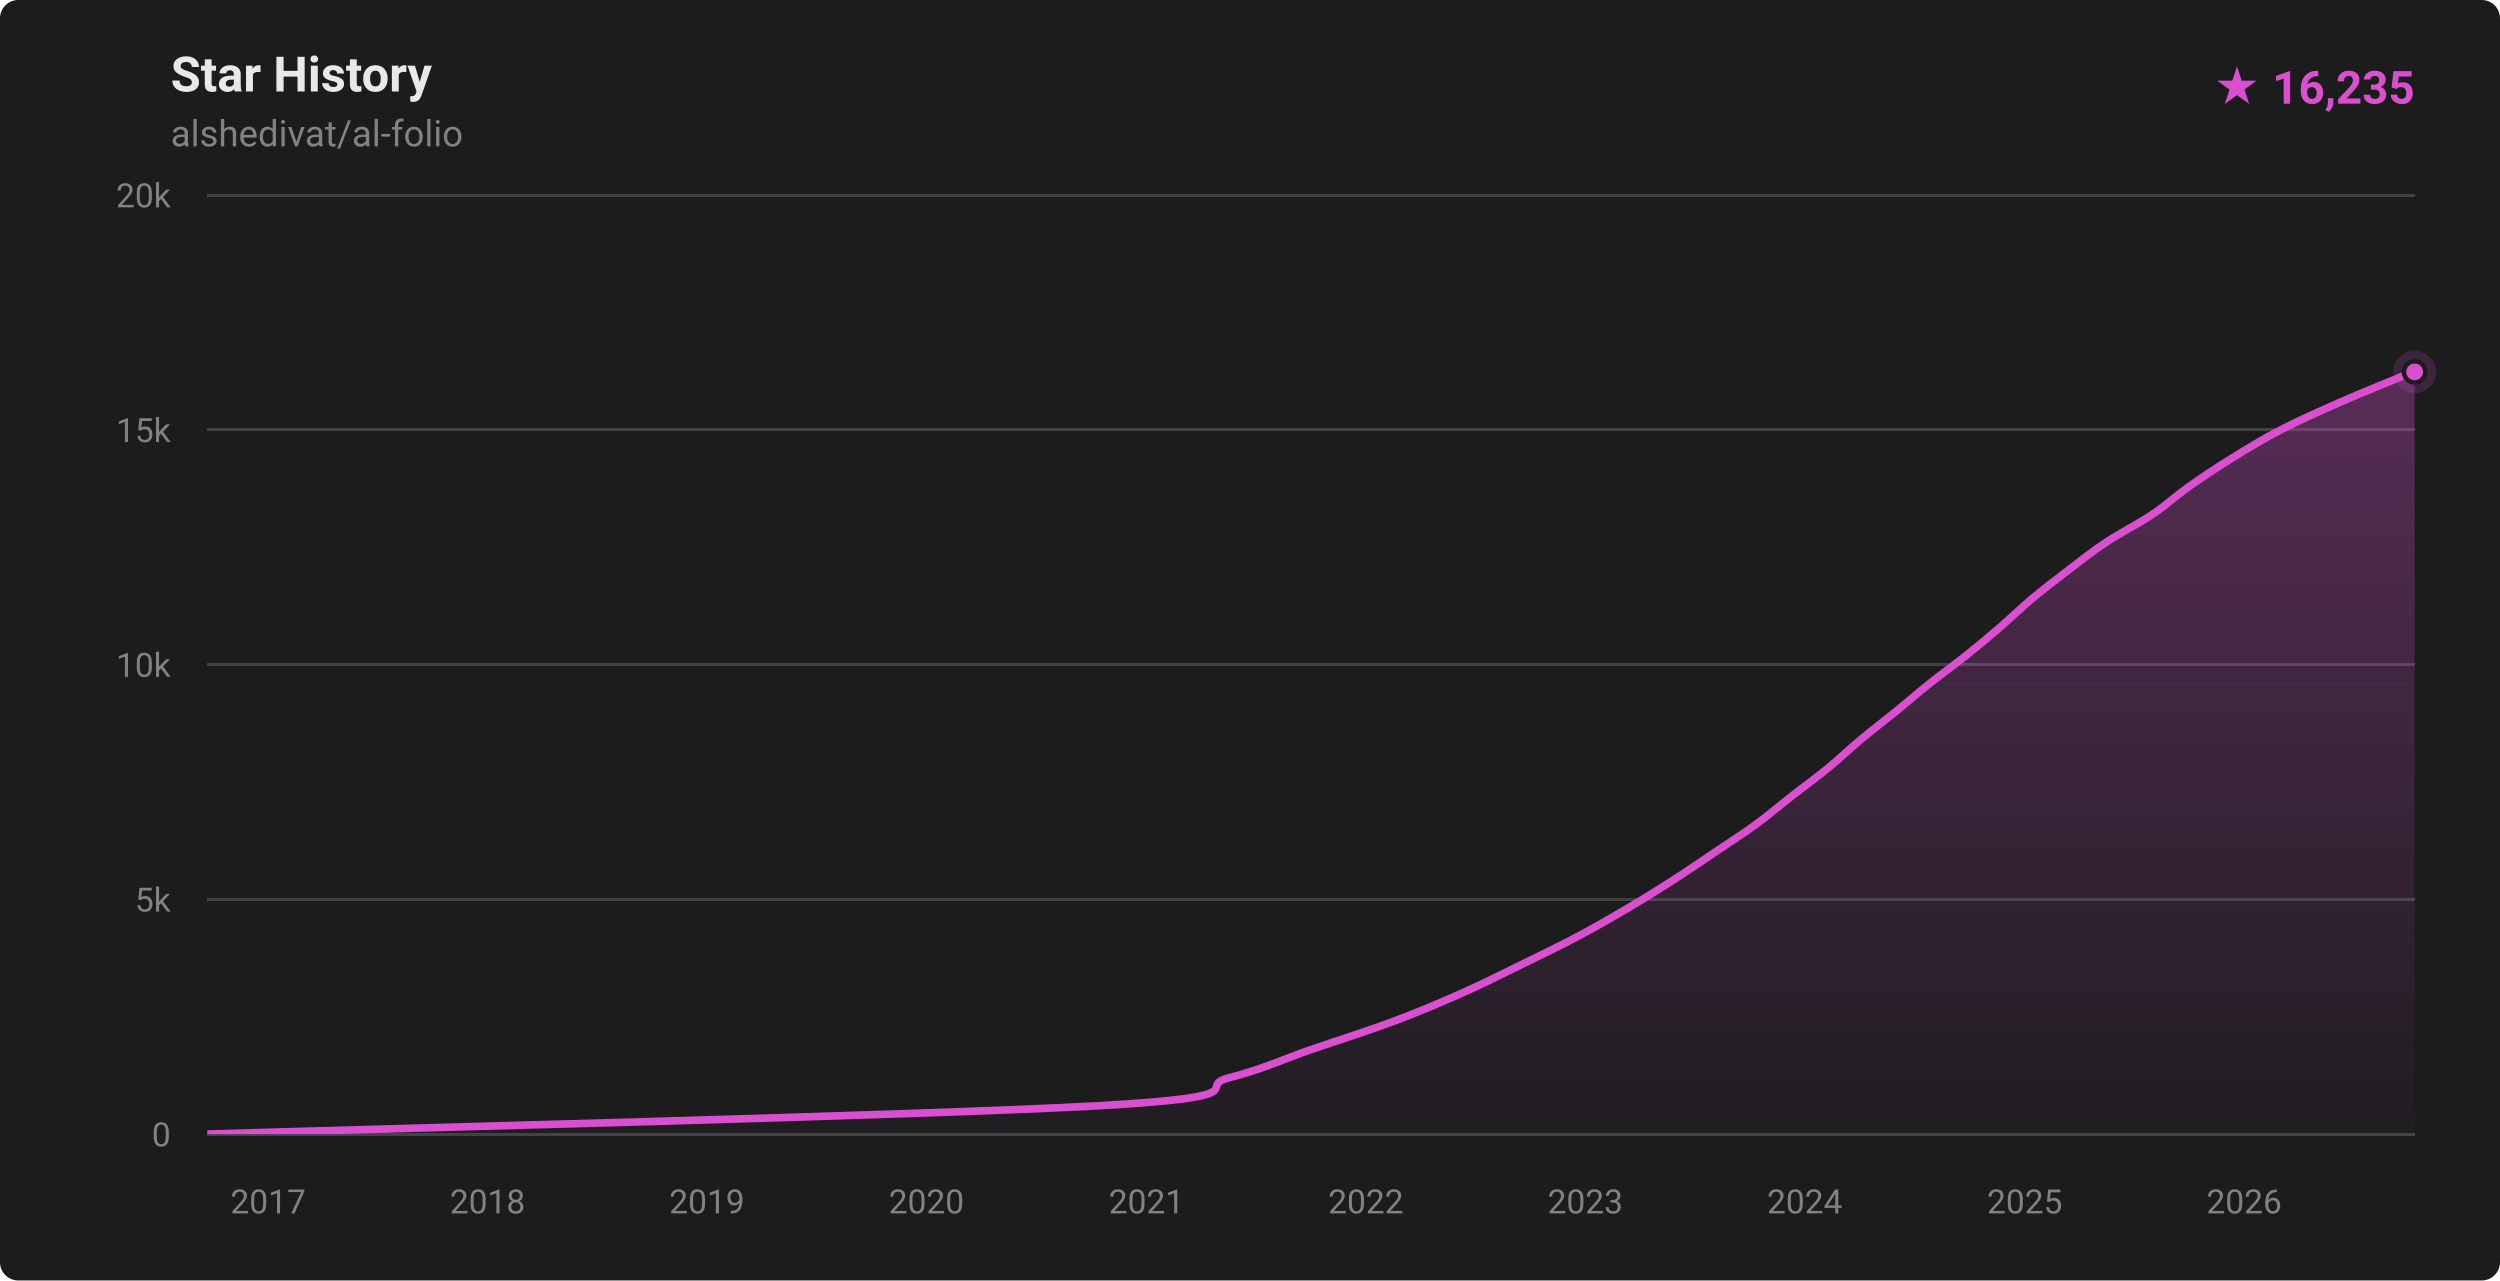
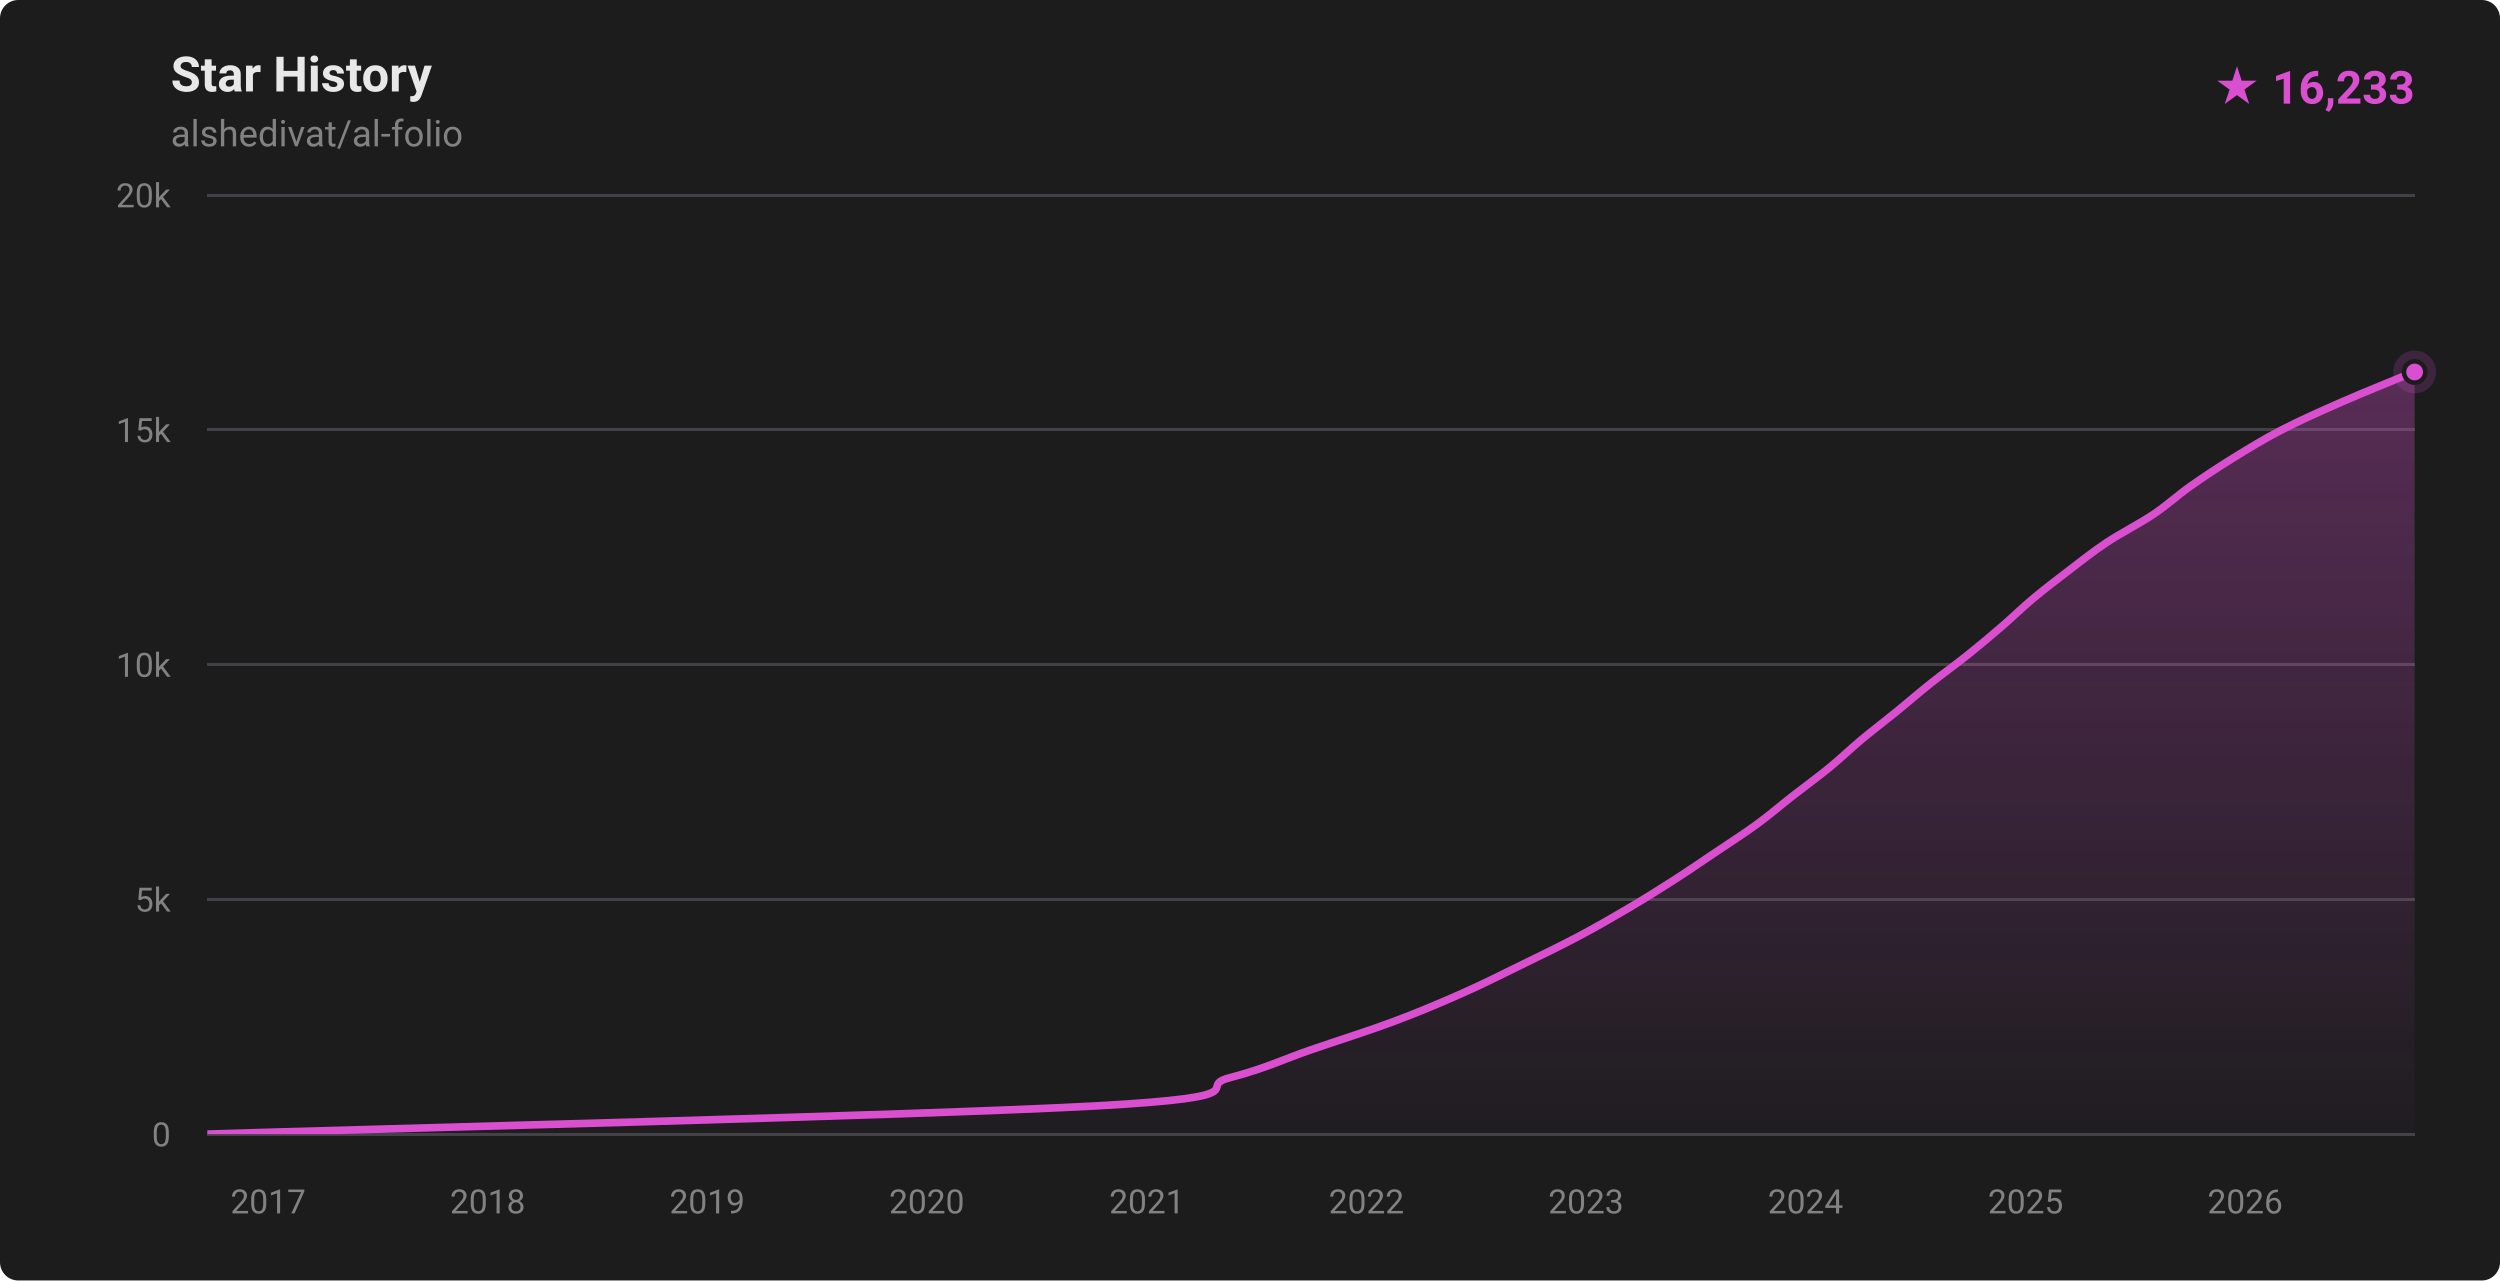
- <svg xmlns="http://www.w3.org/2000/svg" width="820" height="420" viewBox="0 0 820 420" role="img" aria-label="Star history for alshedivat/al-folio: 16235 stars">
+ <svg xmlns="http://www.w3.org/2000/svg" width="820" height="420" viewBox="0 0 820 420" role="img" aria-label="Star history for alshedivat/al-folio: 16233 stars">
  <defs>
    <linearGradient id="fill-dark" x1="0" y1="0" x2="0" y2="1">
      <stop offset="0%" stop-color="rgba(217,79,208,0.32)" />
      <stop offset="100%" stop-color="rgba(217,79,208,0.02)" />
    </linearGradient>
    <clipPath id="plot-dark">
      <rect x="68" y="64" width="724" height="308" />
    </clipPath>
  </defs>
  <style>
    .ttl { font: 600 16px -apple-system,BlinkMacSystemFont,'Segoe UI',Roboto,'Helvetica Neue',Arial,sans-serif; fill: #e8e8e8; }
    .sub { font: 400 12px -apple-system,BlinkMacSystemFont,'Segoe UI',Roboto,'Helvetica Neue',Arial,sans-serif; fill: #828282; }
    .ax  { font: 400 11px -apple-system,BlinkMacSystemFont,'Segoe UI',Roboto,'Helvetica Neue',Arial,sans-serif; fill: #828282; }
    .tot { font: 700 15px -apple-system,BlinkMacSystemFont,'Segoe UI',Roboto,'Helvetica Neue',Arial,sans-serif; fill: #d94fd0; }
  </style>
  <rect width="820" height="420" fill="#1c1c1d" rx="6" />
  <text x="56" y="30" class="ttl">Star History</text>
  <text x="56" y="48" class="sub">alshedivat/al-folio</text>
-   <text x="792" y="34" text-anchor="end" class="tot">★ 16,235</text>
+   <text x="792" y="34" text-anchor="end" class="tot">★ 16,233</text>
  <g stroke="#424246" stroke-width="1" shape-rendering="crispEdges">
    <line x1="68" y1="372.00" x2="792" y2="372.00" />
    <line x1="68" y1="295.00" x2="792" y2="295.00" />
    <line x1="68" y1="218.00" x2="792" y2="218.00" />
    <line x1="68" y1="141.00" x2="792" y2="141.00" />
    <line x1="68" y1="64.00" x2="792" y2="64.00" />
  </g>
  <g>
    <text x="56" y="376.00" text-anchor="end" class="ax">0</text>
    <text x="56" y="299.00" text-anchor="end" class="ax">5k</text>
    <text x="56" y="222.00" text-anchor="end" class="ax">10k</text>
    <text x="56" y="145.00" text-anchor="end" class="ax">15k</text>
    <text x="56" y="68.00" text-anchor="end" class="ax">20k</text>
  </g>
  <g>
-     <text x="87.94" y="398" text-anchor="middle" class="ax">2017</text>
-     <text x="159.91" y="398" text-anchor="middle" class="ax">2018</text>
-     <text x="231.88" y="398" text-anchor="middle" class="ax">2019</text>
-     <text x="303.86" y="398" text-anchor="middle" class="ax">2020</text>
-     <text x="376.03" y="398" text-anchor="middle" class="ax">2021</text>
-     <text x="448.00" y="398" text-anchor="middle" class="ax">2022</text>
-     <text x="519.97" y="398" text-anchor="middle" class="ax">2023</text>
-     <text x="591.94" y="398" text-anchor="middle" class="ax">2024</text>
-     <text x="664.11" y="398" text-anchor="middle" class="ax">2025</text>
-     <text x="736.08" y="398" text-anchor="middle" class="ax">2026</text>
+     <text x="87.95" y="398" text-anchor="middle" class="ax">2017</text>
+     <text x="159.96" y="398" text-anchor="middle" class="ax">2018</text>
+     <text x="231.96" y="398" text-anchor="middle" class="ax">2019</text>
+     <text x="303.97" y="398" text-anchor="middle" class="ax">2020</text>
+     <text x="376.17" y="398" text-anchor="middle" class="ax">2021</text>
+     <text x="448.18" y="398" text-anchor="middle" class="ax">2022</text>
+     <text x="520.19" y="398" text-anchor="middle" class="ax">2023</text>
+     <text x="592.20" y="398" text-anchor="middle" class="ax">2024</text>
+     <text x="664.40" y="398" text-anchor="middle" class="ax">2025</text>
+     <text x="736.41" y="398" text-anchor="middle" class="ax">2026</text>
  </g>
  <g clip-path="url(#plot-dark)">
-     <path d="M 68.00,371.98 C 116.55,370.44 303.43,365.82 359.30,362.74 C 415.16,359.66 391.39,356.58 403.17,353.50 C 414.96,350.42 421.04,347.34 430.01,344.26 C 438.99,341.18 448.79,338.10 457.02,335.02 C 465.26,331.94 472.48,328.86 479.43,325.78 C 486.38,322.70 492.42,319.62 498.72,316.54 C 505.02,313.46 511.41,310.38 517.22,307.30 C 523.04,304.22 528.38,301.14 533.61,298.06 C 538.84,294.98 543.78,291.90 548.58,288.82 C 553.38,285.74 557.85,282.66 562.42,279.58 C 566.99,276.50 571.81,273.42 576.02,270.34 C 580.24,267.26 583.77,264.18 587.72,261.10 C 591.66,258.02 595.92,254.94 599.68,251.86 C 603.44,248.78 606.59,245.70 610.28,242.62 C 613.97,239.54 618.03,236.46 621.82,233.38 C 625.60,230.30 629.12,227.22 632.99,224.14 C 636.85,221.06 641.16,217.98 645.01,214.90 C 648.87,211.82 652.53,208.74 656.11,205.66 C 659.68,202.58 662.78,199.50 666.46,196.42 C 670.14,193.34 674.15,190.26 678.19,187.18 C 682.23,184.10 686.04,181.02 690.68,177.94 C 695.32,174.86 701.42,171.78 706.01,168.70 C 710.59,165.62 713.82,162.54 718.18,159.46 C 722.54,156.38 727.18,153.30 732.17,150.22 C 737.16,147.14 742.13,144.06 748.10,140.98 C 754.07,137.90 760.97,134.82 768.00,131.74 C 775.02,128.66 786.24,124.13 790.25,122.50 C 794.25,120.88 791.71,122.07 792.00,121.98 L 792.00,372.00 L 68.00,372.00 Z" fill="url(#fill-dark)" />
-     <path d="M 68.00,371.98 C 116.55,370.44 303.43,365.82 359.30,362.74 C 415.16,359.66 391.39,356.58 403.17,353.50 C 414.96,350.42 421.04,347.34 430.01,344.26 C 438.99,341.18 448.79,338.10 457.02,335.02 C 465.26,331.94 472.48,328.86 479.43,325.78 C 486.38,322.70 492.42,319.62 498.72,316.54 C 505.02,313.46 511.41,310.38 517.22,307.30 C 523.04,304.22 528.38,301.14 533.61,298.06 C 538.84,294.98 543.78,291.90 548.58,288.82 C 553.38,285.74 557.85,282.66 562.42,279.58 C 566.99,276.50 571.81,273.42 576.02,270.34 C 580.24,267.26 583.77,264.18 587.72,261.10 C 591.66,258.02 595.92,254.94 599.68,251.86 C 603.44,248.78 606.59,245.70 610.28,242.62 C 613.97,239.54 618.03,236.46 621.82,233.38 C 625.60,230.30 629.12,227.22 632.99,224.14 C 636.85,221.06 641.16,217.98 645.01,214.90 C 648.87,211.82 652.53,208.74 656.11,205.66 C 659.68,202.58 662.78,199.50 666.46,196.42 C 670.14,193.34 674.15,190.26 678.19,187.18 C 682.23,184.10 686.04,181.02 690.68,177.94 C 695.32,174.86 701.42,171.78 706.01,168.70 C 710.59,165.62 713.82,162.54 718.18,159.46 C 722.54,156.38 727.18,153.30 732.17,150.22 C 737.16,147.14 742.13,144.06 748.10,140.98 C 754.07,137.90 760.97,134.82 768.00,131.74 C 775.02,128.66 786.24,124.13 790.25,122.50 C 794.25,120.88 791.71,122.07 792.00,121.98" fill="none" stroke="#d94fd0" stroke-width="2.5" stroke-linecap="round" stroke-linejoin="round" />
+     <path d="M 68.00,371.98 C 116.57,370.44 303.55,365.82 359.44,362.74 C 415.33,359.66 391.54,356.58 403.33,353.50 C 415.13,350.42 421.21,347.34 430.19,344.26 C 439.17,341.18 448.97,338.10 457.21,335.02 C 465.45,331.94 472.68,328.86 479.63,325.78 C 486.58,322.70 492.63,319.62 498.93,316.54 C 505.23,313.46 511.62,310.38 517.44,307.30 C 523.26,304.22 528.61,301.14 533.84,298.06 C 539.07,294.98 544.01,291.90 548.81,288.82 C 553.62,285.74 558.08,282.66 562.66,279.58 C 567.24,276.50 572.05,273.42 576.27,270.34 C 580.49,267.26 584.02,264.18 587.97,261.10 C 591.91,258.02 596.17,254.94 599.94,251.86 C 603.70,248.78 606.85,245.70 610.54,242.62 C 614.23,239.54 618.30,236.46 622.09,233.38 C 625.87,230.30 629.39,227.22 633.26,224.14 C 637.13,221.06 641.44,217.98 645.29,214.90 C 649.15,211.82 652.82,208.74 656.39,205.66 C 659.97,202.58 663.07,199.50 666.75,196.42 C 670.43,193.34 674.45,190.26 678.49,187.18 C 682.53,184.10 686.34,181.02 690.98,177.94 C 695.62,174.86 701.73,171.78 706.32,168.70 C 710.90,165.62 714.13,162.54 718.49,159.46 C 722.85,156.38 727.50,153.30 732.49,150.22 C 737.48,147.14 742.45,144.06 748.43,140.98 C 754.40,137.90 761.31,134.82 768.34,131.74 C 775.36,128.66 786.65,124.13 790.59,122.50 C 794.54,120.88 791.77,122.09 792.00,122.01 L 792.00,372.00 L 68.00,372.00 Z" fill="url(#fill-dark)" />
+     <path d="M 68.00,371.98 C 116.57,370.44 303.55,365.82 359.44,362.74 C 415.33,359.66 391.54,356.58 403.33,353.50 C 415.13,350.42 421.21,347.34 430.19,344.26 C 439.17,341.18 448.97,338.10 457.21,335.02 C 465.45,331.94 472.68,328.86 479.63,325.78 C 486.58,322.70 492.63,319.62 498.93,316.54 C 505.23,313.46 511.62,310.38 517.44,307.30 C 523.26,304.22 528.61,301.14 533.84,298.06 C 539.07,294.98 544.01,291.90 548.81,288.82 C 553.62,285.74 558.08,282.66 562.66,279.58 C 567.24,276.50 572.05,273.42 576.27,270.34 C 580.49,267.26 584.02,264.18 587.97,261.10 C 591.91,258.02 596.17,254.94 599.94,251.86 C 603.70,248.78 606.85,245.70 610.54,242.62 C 614.23,239.54 618.30,236.46 622.09,233.38 C 625.87,230.30 629.39,227.22 633.26,224.14 C 637.13,221.06 641.44,217.98 645.29,214.90 C 649.15,211.82 652.82,208.74 656.39,205.66 C 659.97,202.58 663.07,199.50 666.75,196.42 C 670.43,193.34 674.45,190.26 678.49,187.18 C 682.53,184.10 686.34,181.02 690.98,177.94 C 695.62,174.86 701.73,171.78 706.32,168.70 C 710.90,165.62 714.13,162.54 718.49,159.46 C 722.85,156.38 727.50,153.30 732.49,150.22 C 737.48,147.14 742.45,144.06 748.43,140.98 C 754.40,137.90 761.31,134.82 768.34,131.74 C 775.36,128.66 786.65,124.13 790.59,122.50 C 794.54,120.88 791.77,122.09 792.00,122.01" fill="none" stroke="#d94fd0" stroke-width="2.5" stroke-linecap="round" stroke-linejoin="round" />
  </g>
-   <circle cx="792.00" cy="121.98" r="7" fill="#d94fd0" opacity="0.18" />
-   <circle cx="792.00" cy="121.98" r="3.5" fill="#d94fd0" stroke="#1c1c1d" stroke-width="1.5" />
+   <circle cx="792.00" cy="122.01" r="7" fill="#d94fd0" opacity="0.18" />
+   <circle cx="792.00" cy="122.01" r="3.5" fill="#d94fd0" stroke="#1c1c1d" stroke-width="1.5" />
</svg>
